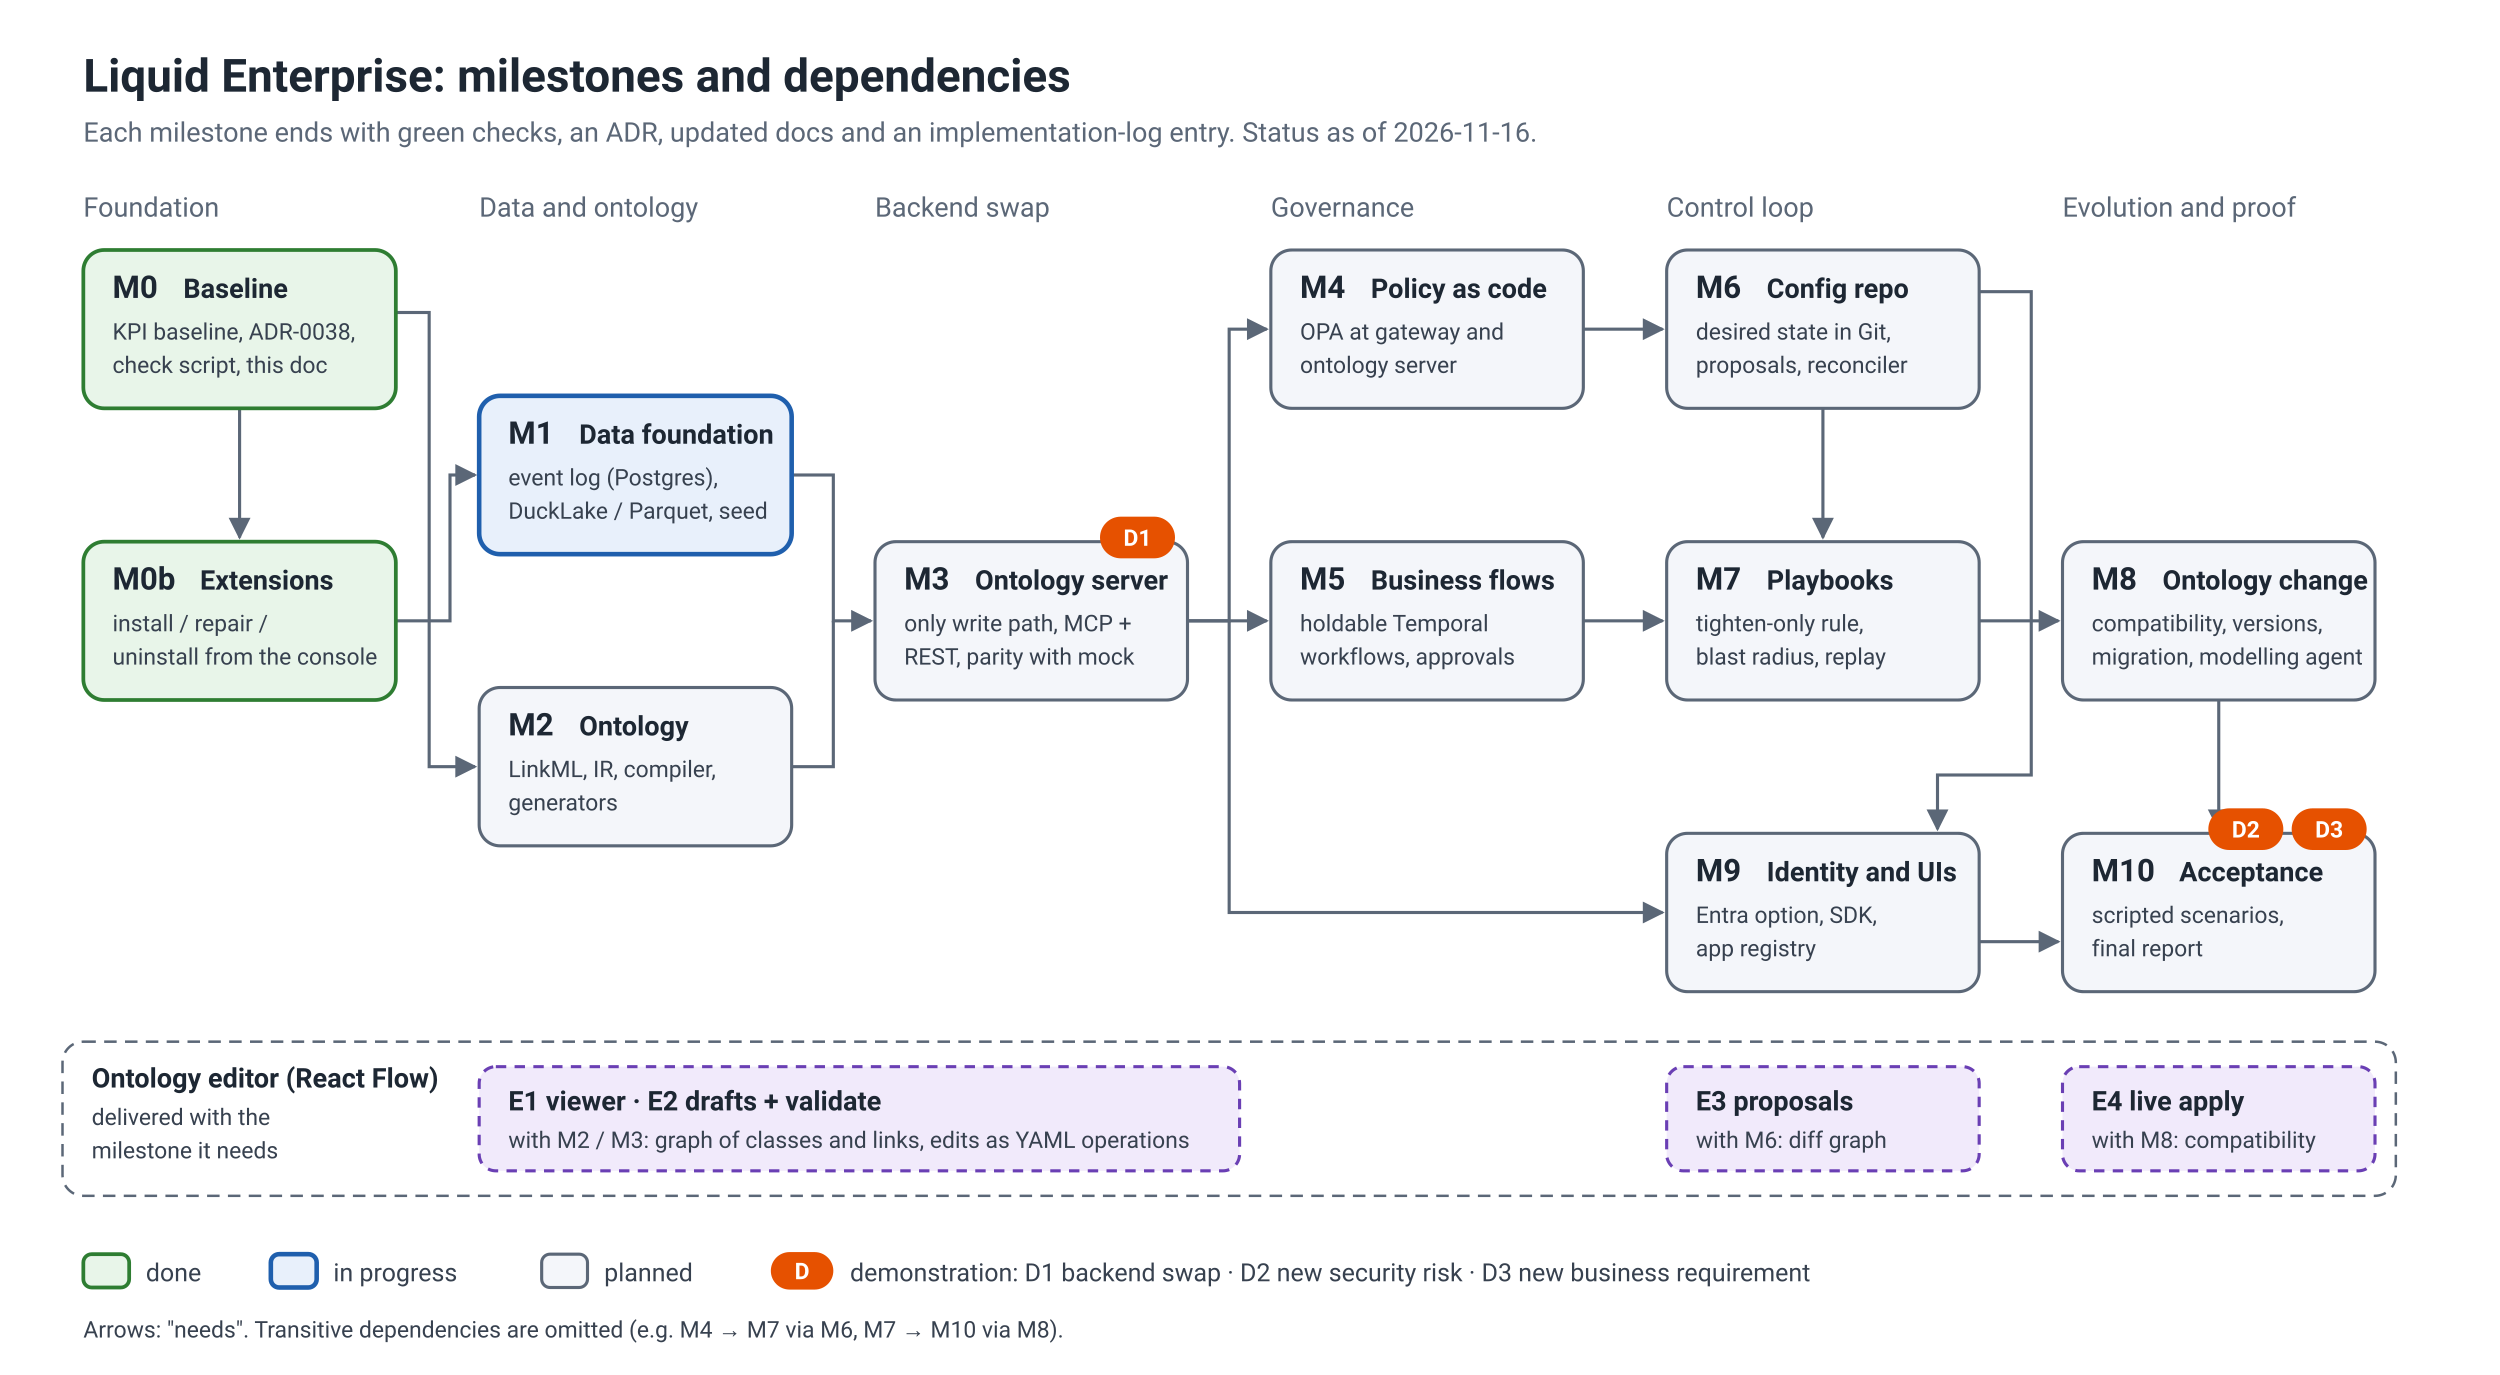
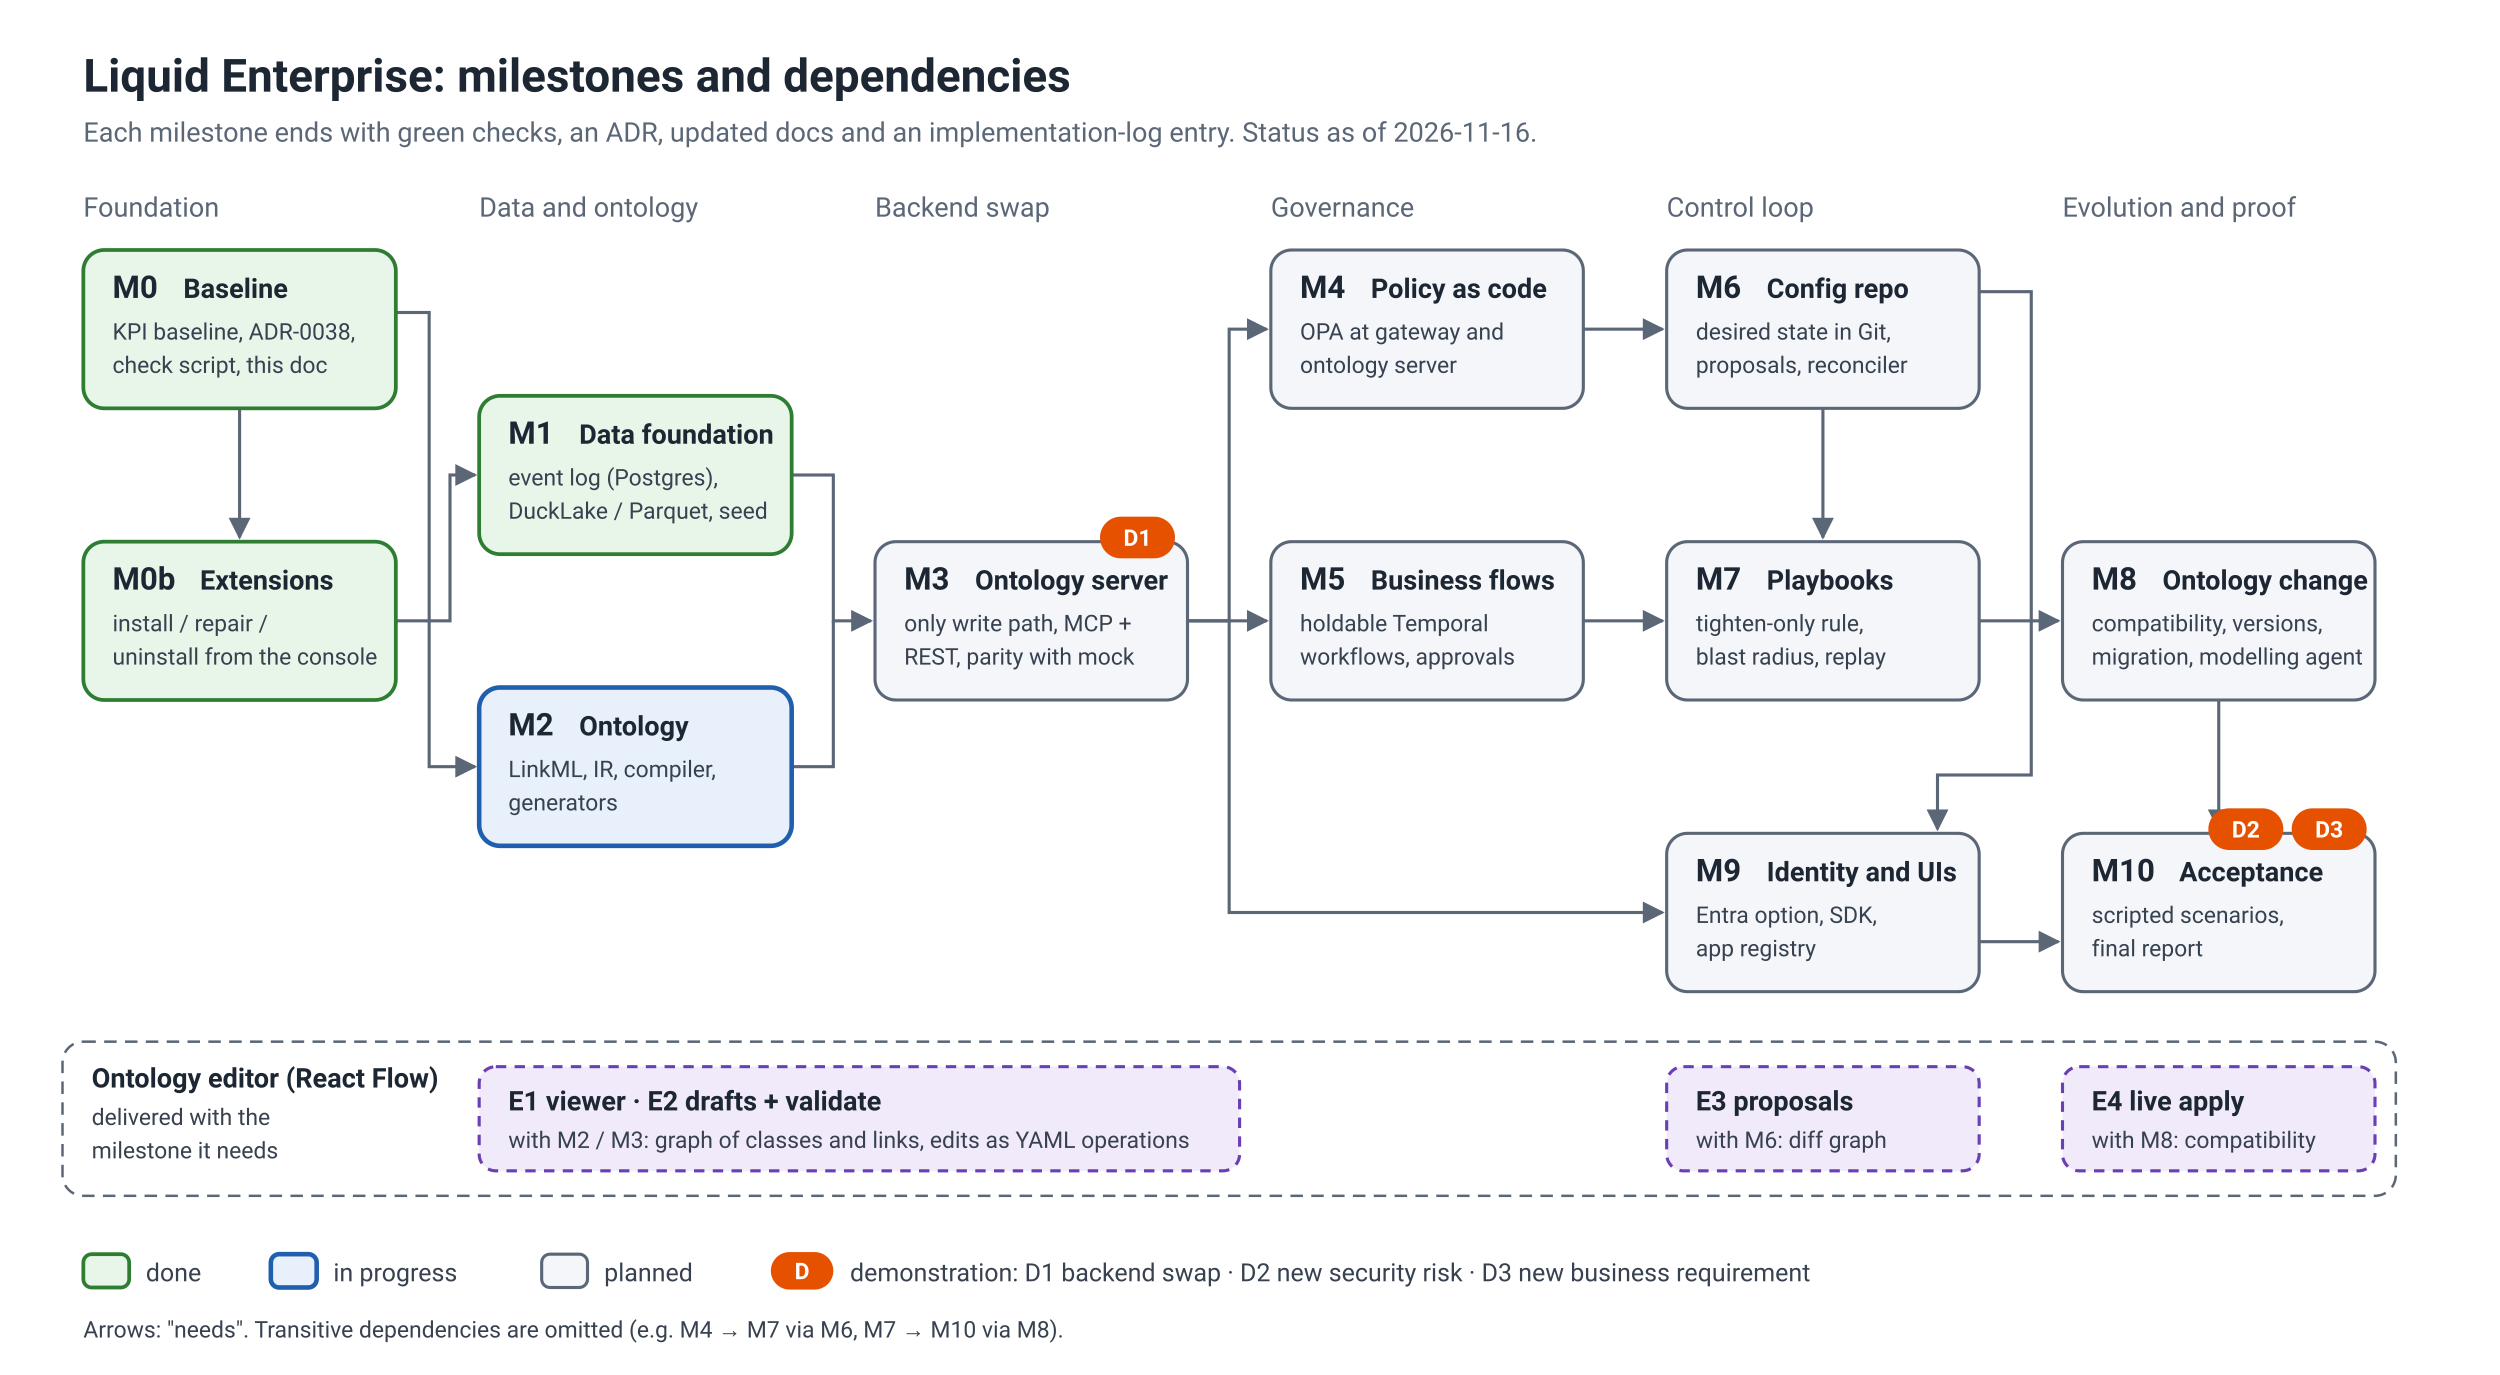
<svg xmlns="http://www.w3.org/2000/svg" width="1200" height="660" viewBox="0 0 1200 660" font-family="Roboto, 'Segoe UI', Arial, sans-serif">
  <style>
    .t { font-size: 22px; font-weight: 600; fill: #1d2733; }
    .st { font-size: 13px; fill: #5b6777; }
    .id { font-size: 15px; font-weight: 700; fill: #1d2733; }
    .h { font-size: 13px; font-weight: 600; fill: #1d2733; }
    .d { font-size: 11px; fill: #37414f; }
    .lg { font-size: 12px; fill: #37414f; }
    .bn { font-size: 11px; font-weight: 700; fill: #ffffff; text-anchor: middle; }
    .ln { fill: none; stroke: #5b6777; stroke-width: 1.5; }
    .done { fill: #e8f5e9; stroke: #2e7d32; stroke-width: 1.8; }
    .wip { fill: #e8f0fb; stroke: #1f5fad; stroke-width: 2.2; }
    .plan { fill: #f4f6fa; stroke: #5b6777; stroke-width: 1.5; }
    .ed { fill: #f1eafb; stroke: #6a3fb4; stroke-width: 1.5; stroke-dasharray: 5 4; }
    .demo { fill: #e65100; }
    .bnd { fill: none; stroke: #5b6777; stroke-width: 1.2; stroke-dasharray: 6 4; }
  </style>
  <defs>
    <marker id="a" viewBox="0 0 10 10" refX="9" refY="5" markerWidth="7" markerHeight="7" orient="auto-start-reverse">
      <path d="M0,0 L10,5 L0,10 z" fill="#5b6777" />
    </marker>
  </defs>
  <rect width="1200" height="660" fill="#ffffff" />
  <text x="40" y="44" class="t">Liquid Enterprise: milestones and dependencies</text>
  <text x="40" y="68" class="st">Each milestone ends with green checks, an ADR, updated docs and an implementation-log entry. Status as of 2026-11-16.</text>
  <text x="40" y="104" class="st">Foundation</text>
  <text x="230" y="104" class="st">Data and ontology</text>
  <text x="420" y="104" class="st">Backend swap</text>
  <text x="610" y="104" class="st">Governance</text>
  <text x="800" y="104" class="st">Control loop</text>
  <text x="990" y="104" class="st">Evolution and proof</text>
  <path d="M115,196 L115,258" class="ln" marker-end="url(#a)" />
  <path d="M190,150 L206,150 L206,368 L228,368" class="ln" marker-end="url(#a)" />
  <path d="M190,298 L216,298 L216,228 L228,228" class="ln" marker-end="url(#a)" />
  <path d="M380,228 L400,228 L400,298 L418,298" class="ln" marker-end="url(#a)" />
  <path d="M380,368 L400,368 L400,298" class="ln" />
  <path d="M570,298 L590,298 L590,158 L608,158" class="ln" marker-end="url(#a)" />
  <path d="M570,298 L608,298" class="ln" marker-end="url(#a)" />
  <path d="M590,298 L590,438 L798,438" class="ln" marker-end="url(#a)" />
  <path d="M760,158 L798,158" class="ln" marker-end="url(#a)" />
  <path d="M875,196 L875,258" class="ln" marker-end="url(#a)" />
  <path d="M760,298 L798,298" class="ln" marker-end="url(#a)" />
  <path d="M950,140 L975,140 L975,372 L930,372 L930,398" class="ln" marker-end="url(#a)" />
  <path d="M950,298 L988,298" class="ln" marker-end="url(#a)" />
  <path d="M1065,336 L1065,398" class="ln" marker-end="url(#a)" />
  <path d="M950,452 L988,452" class="ln" marker-end="url(#a)" />
  <rect x="40" y="120" width="150" height="76" rx="10" class="done" />
  <text x="54" y="143" class="id">M0</text>
  <text x="88" y="143" class="h">Baseline</text>
  <text x="54" y="163" class="d">KPI baseline, ADR-0038,</text>
  <text x="54" y="179" class="d">check script, this doc</text>
  <rect x="40" y="260" width="150" height="76" rx="10" class="done" />
  <text x="54" y="283" class="id">M0b</text>
  <text x="96" y="283" class="h">Extensions</text>
  <text x="54" y="303" class="d">install / repair /</text>
  <text x="54" y="319" class="d">uninstall from the console</text>
-   <rect x="230" y="190" width="150" height="76" rx="10" class="wip" />
+   <rect x="230" y="190" width="150" height="76" rx="10" class="done" />
  <text x="244" y="213" class="id">M1</text>
  <text x="278" y="213" class="h">Data foundation</text>
  <text x="244" y="233" class="d">event log (Postgres),</text>
  <text x="244" y="249" class="d">DuckLake / Parquet, seed</text>
-   <rect x="230" y="330" width="150" height="76" rx="10" class="plan" />
+   <rect x="230" y="330" width="150" height="76" rx="10" class="wip" />
  <text x="244" y="353" class="id">M2</text>
  <text x="278" y="353" class="h">Ontology</text>
  <text x="244" y="373" class="d">LinkML, IR, compiler,</text>
  <text x="244" y="389" class="d">generators</text>
  <rect x="420" y="260" width="150" height="76" rx="10" class="plan" />
  <text x="434" y="283" class="id">M3</text>
  <text x="468" y="283" class="h">Ontology server</text>
  <text x="434" y="303" class="d">only write path, MCP +</text>
  <text x="434" y="319" class="d">REST, parity with mock</text>
  <rect x="528" y="248" width="36" height="20" rx="10" class="demo" />
  <text x="546" y="262" class="bn">D1</text>
  <rect x="610" y="120" width="150" height="76" rx="10" class="plan" />
  <text x="624" y="143" class="id">M4</text>
  <text x="658" y="143" class="h">Policy as code</text>
  <text x="624" y="163" class="d">OPA at gateway and</text>
  <text x="624" y="179" class="d">ontology server</text>
  <rect x="610" y="260" width="150" height="76" rx="10" class="plan" />
  <text x="624" y="283" class="id">M5</text>
  <text x="658" y="283" class="h">Business flows</text>
  <text x="624" y="303" class="d">holdable Temporal</text>
  <text x="624" y="319" class="d">workflows, approvals</text>
  <rect x="800" y="120" width="150" height="76" rx="10" class="plan" />
  <text x="814" y="143" class="id">M6</text>
  <text x="848" y="143" class="h">Config repo</text>
  <text x="814" y="163" class="d">desired state in Git,</text>
  <text x="814" y="179" class="d">proposals, reconciler</text>
  <rect x="800" y="260" width="150" height="76" rx="10" class="plan" />
  <text x="814" y="283" class="id">M7</text>
  <text x="848" y="283" class="h">Playbooks</text>
  <text x="814" y="303" class="d">tighten-only rule,</text>
  <text x="814" y="319" class="d">blast radius, replay</text>
  <rect x="800" y="400" width="150" height="76" rx="10" class="plan" />
  <text x="814" y="423" class="id">M9</text>
  <text x="848" y="423" class="h">Identity and UIs</text>
  <text x="814" y="443" class="d">Entra option, SDK,</text>
  <text x="814" y="459" class="d">app registry</text>
  <rect x="990" y="260" width="150" height="76" rx="10" class="plan" />
  <text x="1004" y="283" class="id">M8</text>
  <text x="1038" y="283" class="h">Ontology change</text>
  <text x="1004" y="303" class="d">compatibility, versions,</text>
  <text x="1004" y="319" class="d">migration, modelling agent</text>
  <rect x="990" y="400" width="150" height="76" rx="10" class="plan" />
  <text x="1004" y="423" class="id">M10</text>
  <text x="1046" y="423" class="h">Acceptance</text>
  <text x="1004" y="443" class="d">scripted scenarios,</text>
  <text x="1004" y="459" class="d">final report</text>
  <rect x="1060" y="388" width="36" height="20" rx="10" class="demo" />
  <text x="1078" y="402" class="bn">D2</text>
  <rect x="1100" y="388" width="36" height="20" rx="10" class="demo" />
  <text x="1118" y="402" class="bn">D3</text>
  <rect x="30" y="500" width="1120" height="74" rx="10" class="bnd" />
  <text x="44" y="522" class="h">Ontology editor (React Flow)</text>
  <text x="44" y="540" class="d">delivered with the</text>
  <text x="44" y="556" class="d">milestone it needs</text>
  <rect x="230" y="512" width="365" height="50" rx="8" class="ed" />
  <text x="244" y="533" class="h">E1 viewer · E2 drafts + validate</text>
  <text x="244" y="551" class="d">with M2 / M3: graph of classes and links, edits as YAML operations</text>
  <rect x="800" y="512" width="150" height="50" rx="8" class="ed" />
  <text x="814" y="533" class="h">E3 proposals</text>
  <text x="814" y="551" class="d">with M6: diff graph</text>
  <rect x="990" y="512" width="150" height="50" rx="8" class="ed" />
  <text x="1004" y="533" class="h">E4 live apply</text>
  <text x="1004" y="551" class="d">with M8: compatibility</text>
  <rect x="40" y="602" width="22" height="16" rx="4" class="done" />
  <text x="70" y="615" class="lg">done</text>
  <rect x="130" y="602" width="22" height="16" rx="4" class="wip" />
  <text x="160" y="615" class="lg">in progress</text>
  <rect x="260" y="602" width="22" height="16" rx="4" class="plan" />
  <text x="290" y="615" class="lg">planned</text>
  <rect x="370" y="601" width="30" height="18" rx="9" class="demo" />
  <text x="385" y="614" class="bn">D</text>
  <text x="408" y="615" class="lg">demonstration: D1 backend swap · D2 new security risk · D3 new business requirement</text>
  <text x="40" y="642" class="d">Arrows: "needs". Transitive dependencies are omitted (e.g. M4 → M7 via M6, M7 → M10 via M8).</text>
</svg>
